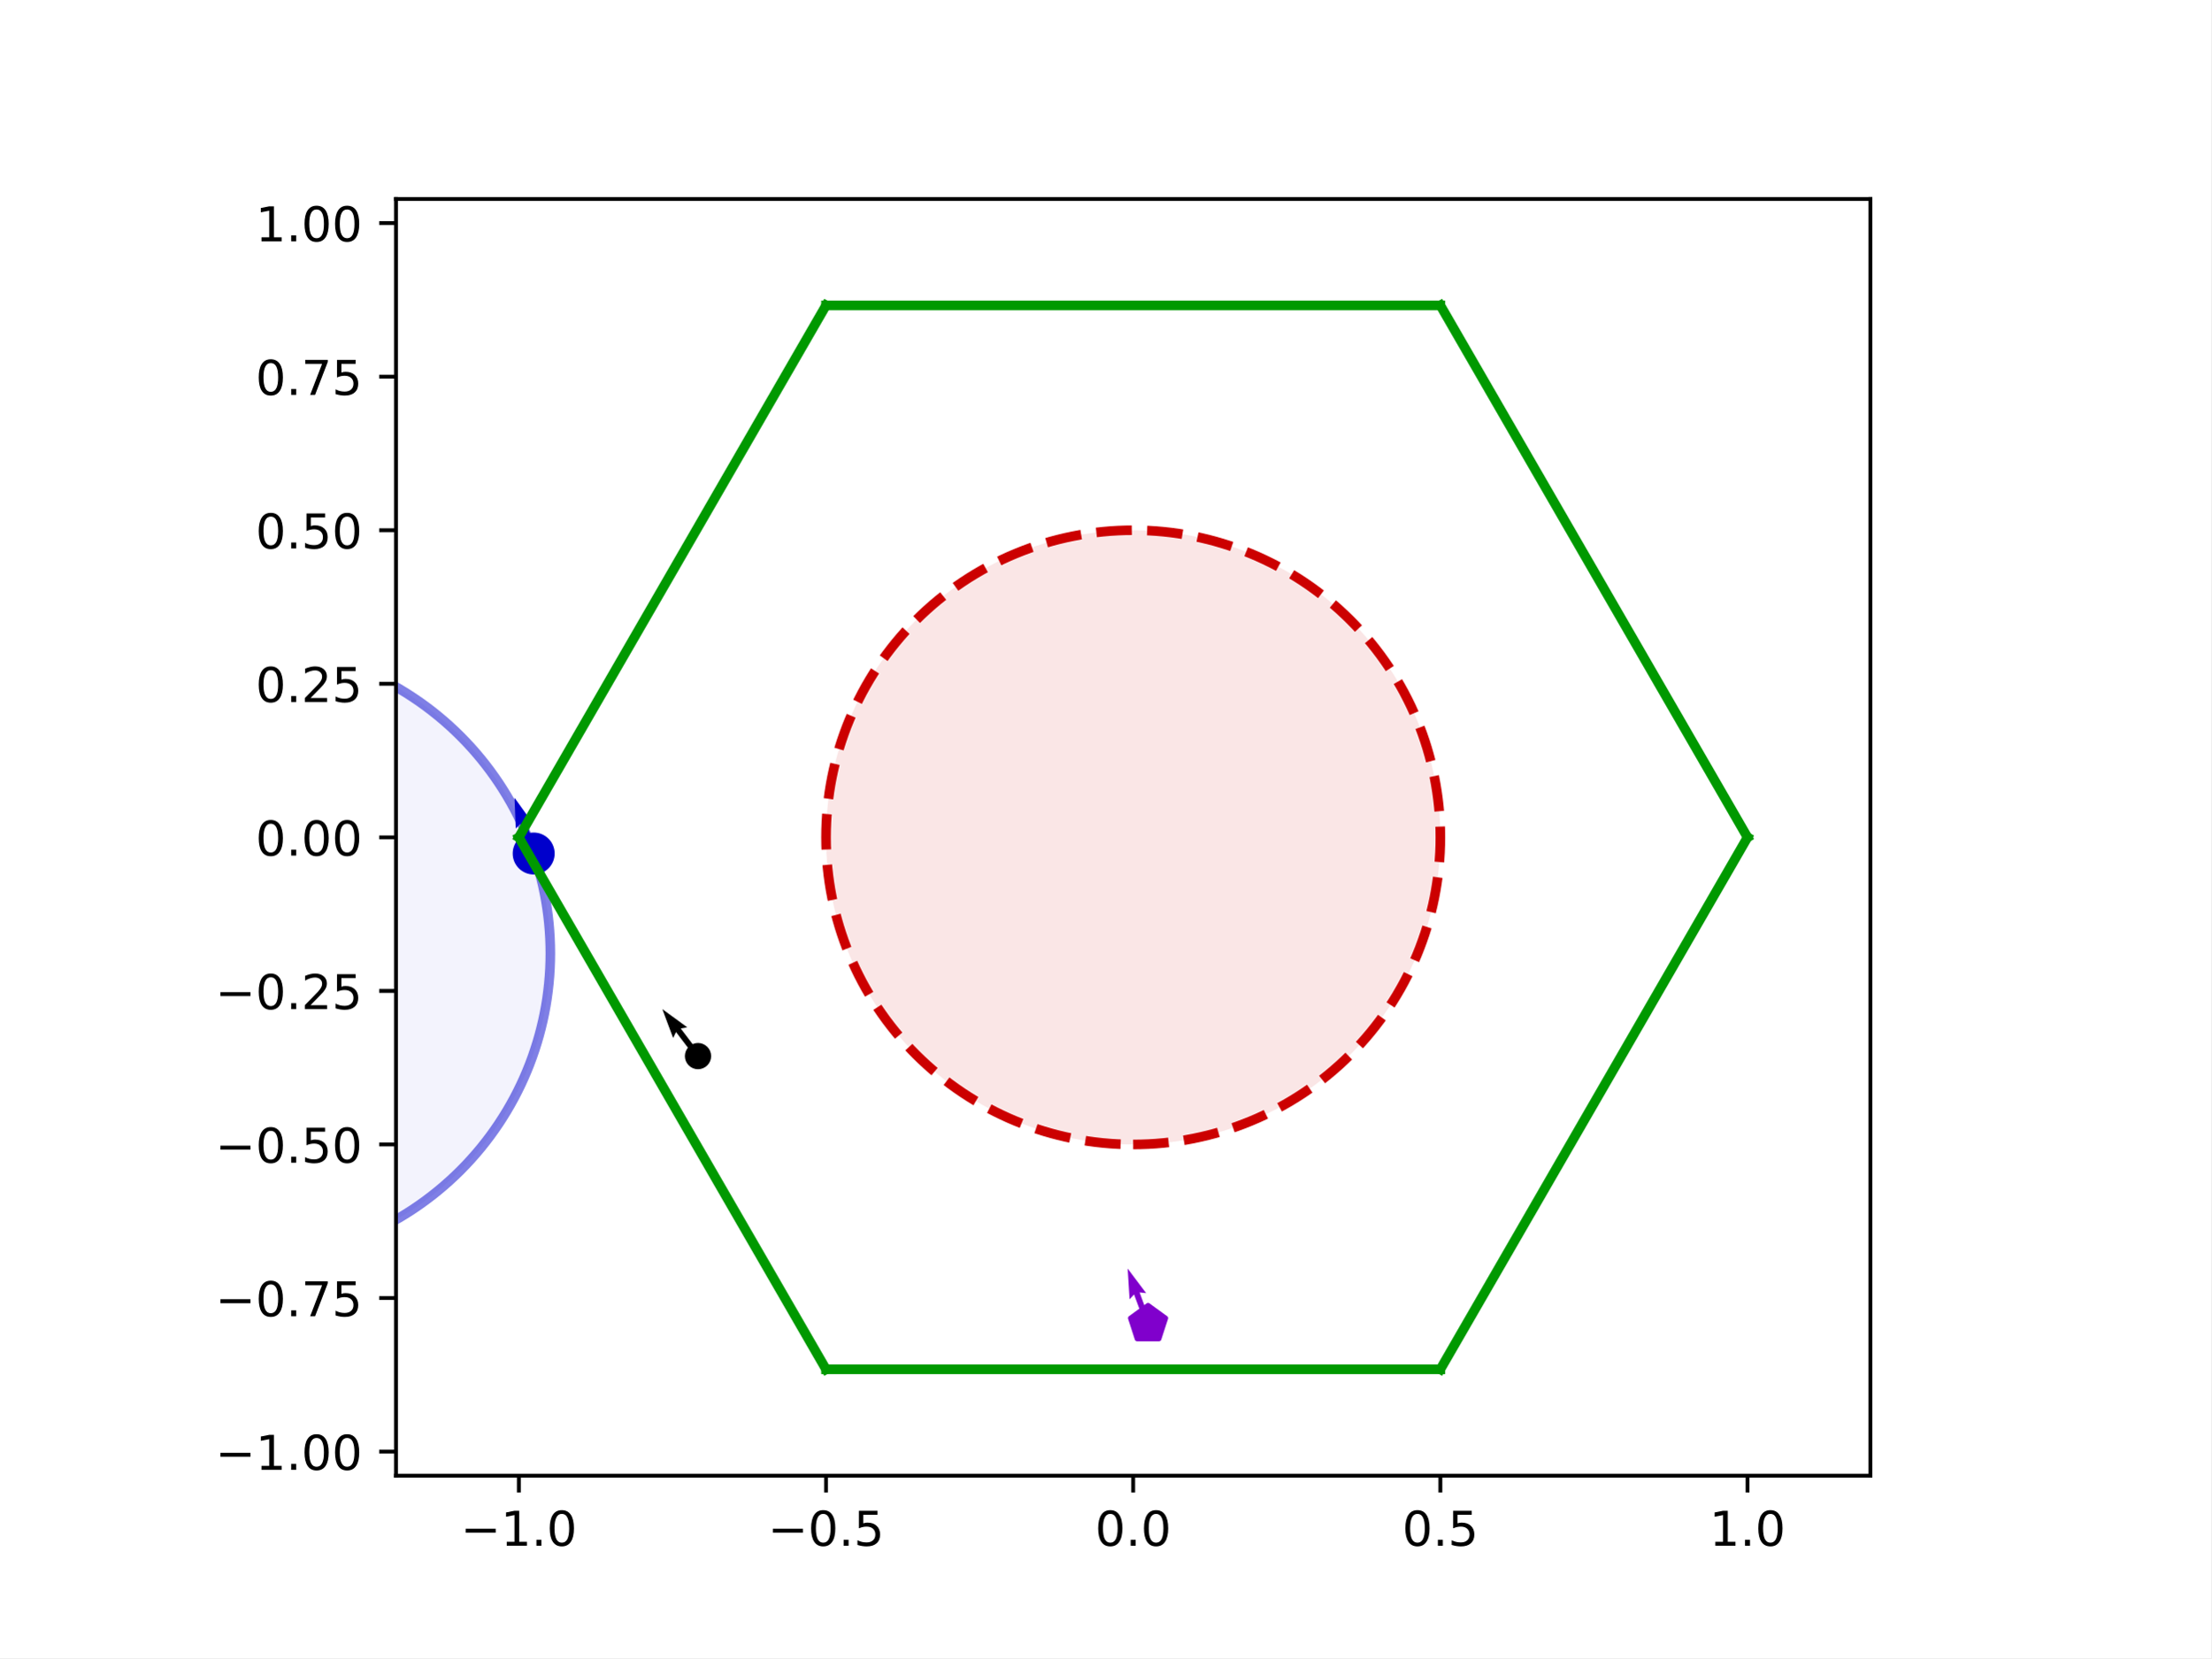
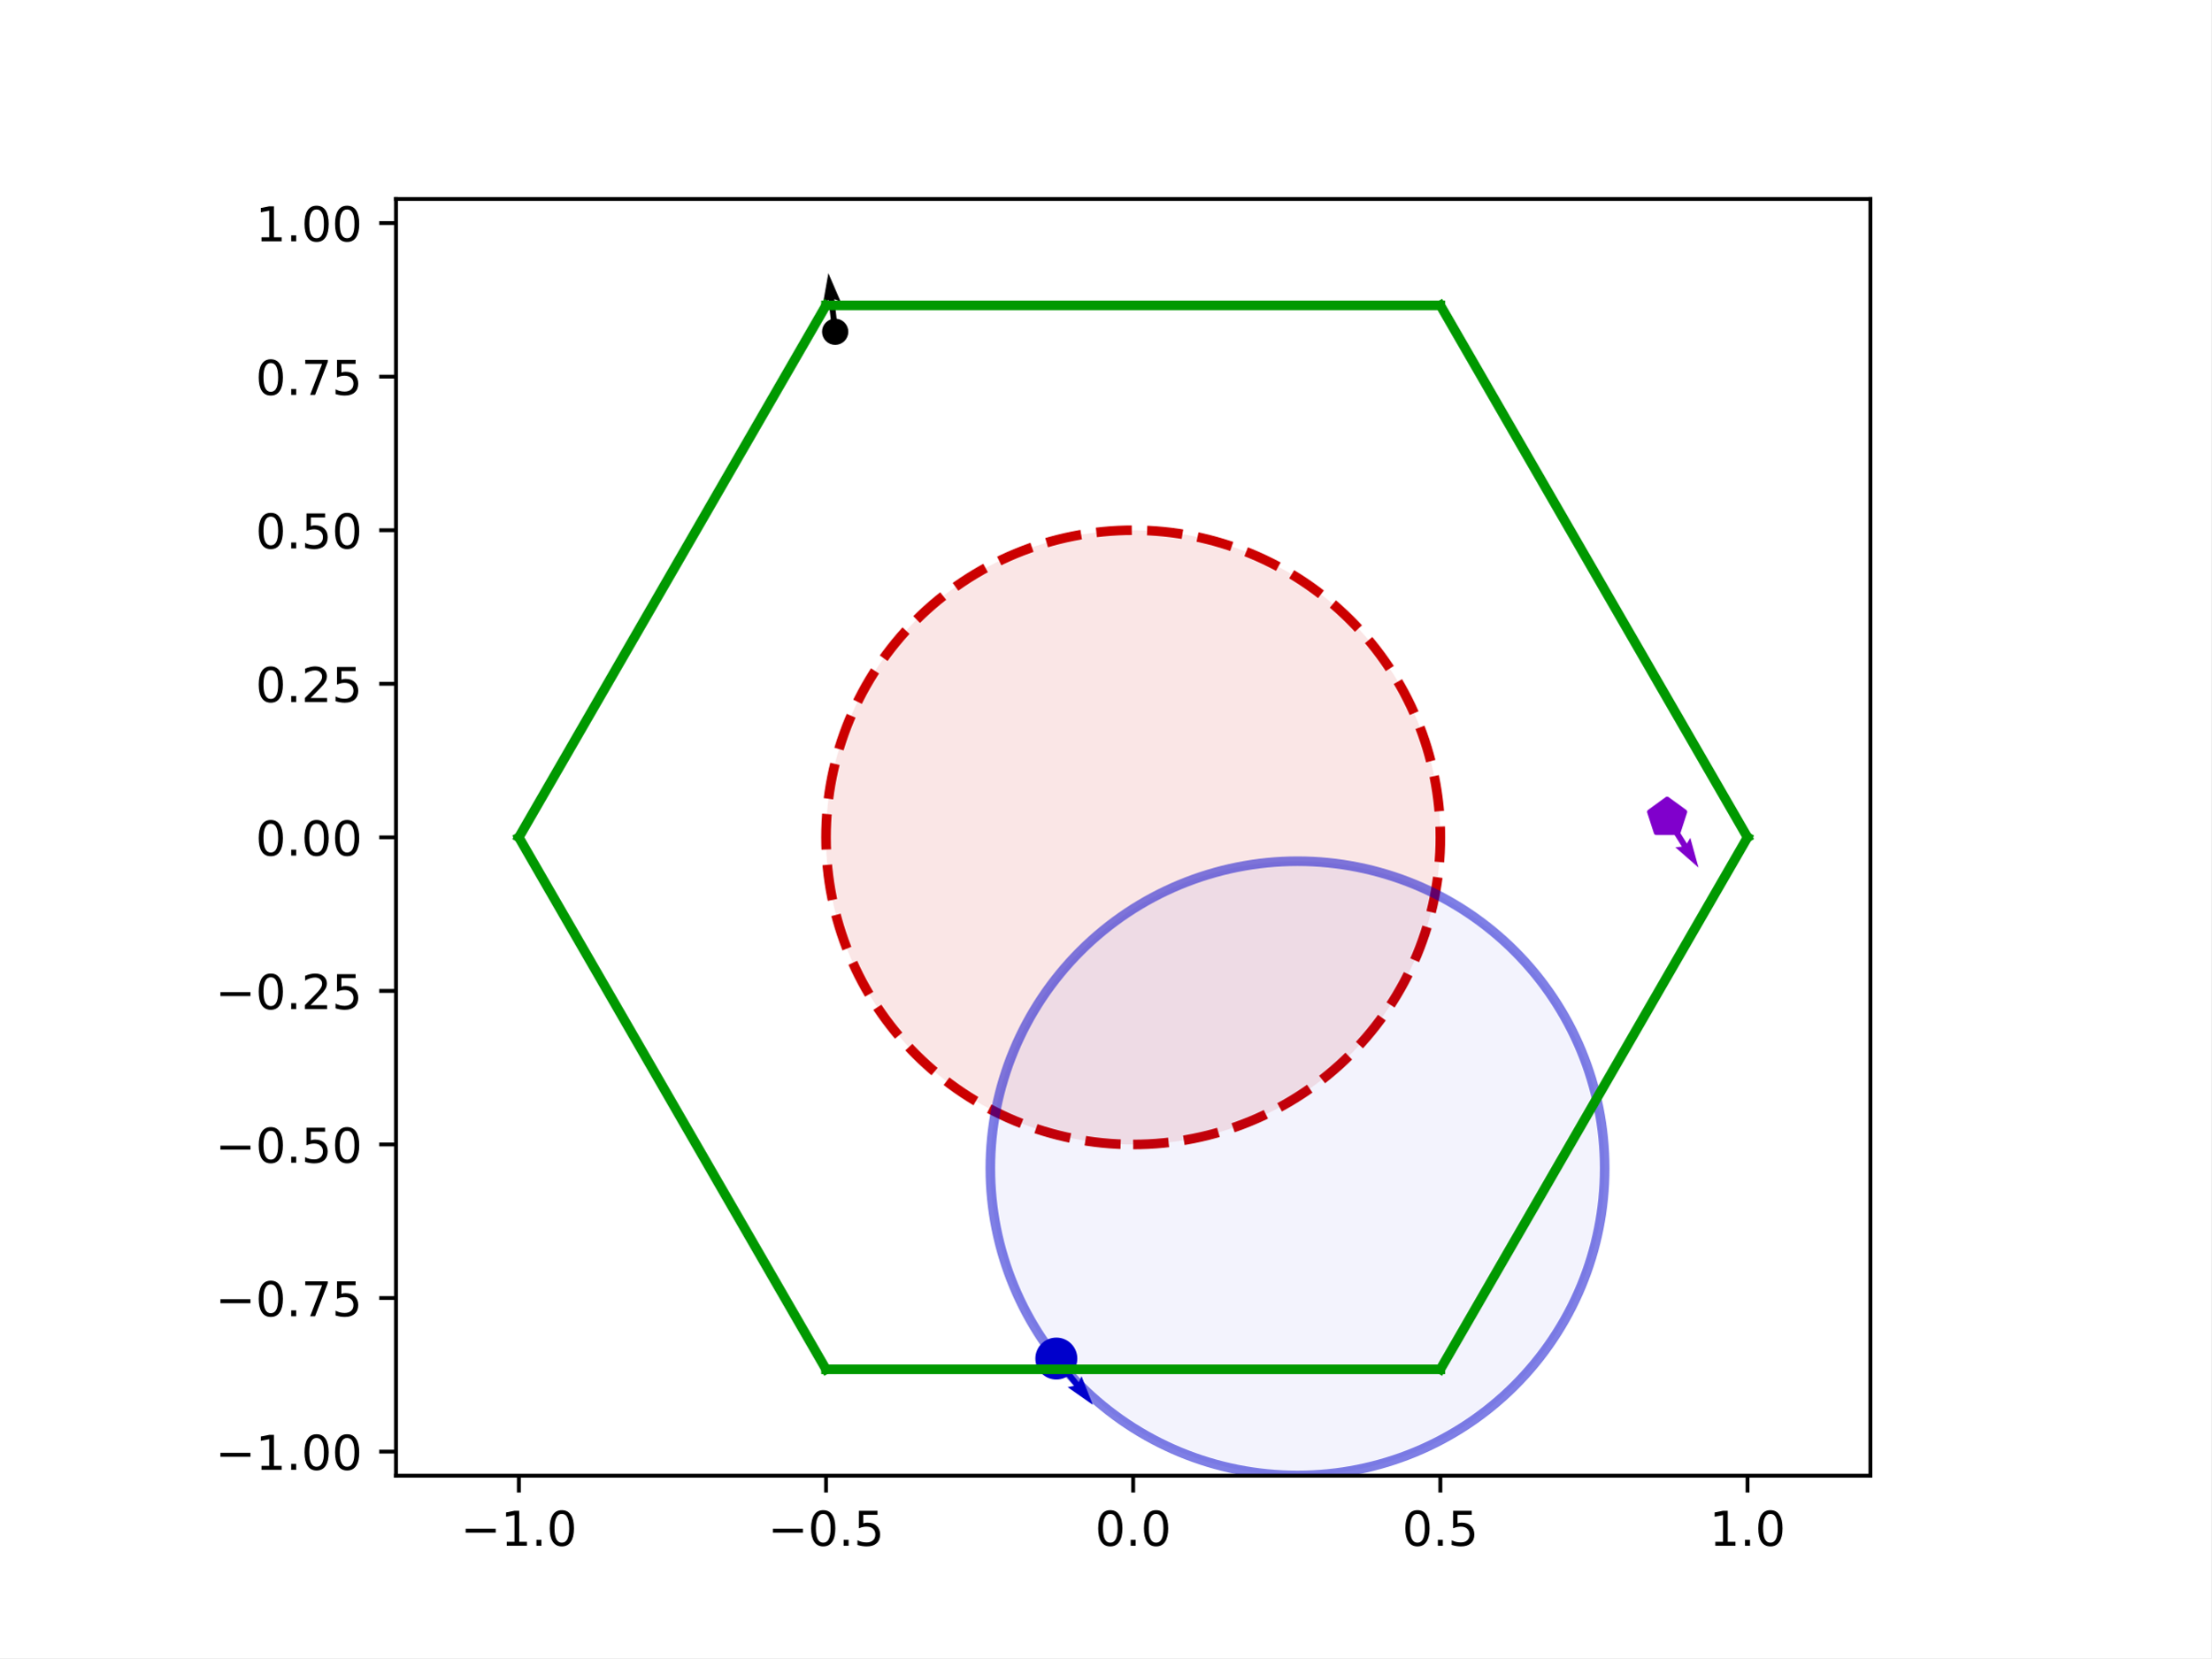
<svg xmlns="http://www.w3.org/2000/svg" xmlns:xlink="http://www.w3.org/1999/xlink" height="345.6pt" version="1.1" viewBox="0 0 460.8 345.6" width="460.8pt">
  <defs>
    <style type="text/css">
*{stroke-linecap:butt;stroke-linejoin:round;}
  </style>
  </defs>
  <g id="figure_1">
    <g id="patch_1">
      <path d="M 0 345.6  L 460.8 345.6  L 460.8 0  L 0 0  z " style="fill:#ffffff;" />
    </g>
    <g id="axes_1">
      <g id="patch_2">
        <path d="M 82.52 307.584  L 389.8 307.584  L 389.8 41.472  L 82.52 41.472  z " style="fill:#ffffff;" />
      </g>
      <g id="PathCollection_1">
        <defs>
-           <path d="M 0 2.236  C 0.593 2.236 1.162 2 1.581 1.581  C 2 1.162 2.236 0.593 2.236 0  C 2.236 -0.593 2 -1.162 1.581 -1.581  C 1.162 -2 0.593 -2.236 0 -2.236  C -0.593 -2.236 -1.162 -2 -1.581 -1.581  C -2 -1.162 -2.236 -0.593 -2.236 0  C -2.236 0.593 -2 1.162 -1.581 1.581  C -1.162 2 -0.593 2.236 0 2.236  z " id="m035259cd11" style="stroke:#000000;" />
+           <path d="M 0 2.236  C 0.593 2.236 1.162 2 1.581 1.581  C 2 1.162 2.236 0.593 2.236 0  C 2.236 -0.593 2 -1.162 1.581 -1.581  C 1.162 -2 0.593 -2.236 0 -2.236  C -0.593 -2.236 -1.162 -2 -1.581 -1.581  C -2 -1.162 -2.236 -0.593 -2.236 0  C -2.236 0.593 -2 1.162 -1.581 1.581  C -1.162 2 -0.593 2.236 0 2.236  z " id="mae7bf0c540" style="stroke:#000000;" />
        </defs>
-         <g clip-path="url(#p8e05e2d8db)">
-           <use style="stroke:#000000;" x="145.463" xlink:href="#m035259cd11" y="220.125" />
+         <g clip-path="url(#p6ec7793bcc)">
+           <use style="stroke:#000000;" x="174.05" xlink:href="#mae7bf0c540" y="69.148" />
        </g>
      </g>
      <g id="Quiver_1">
-         <path clip-path="url(#p8e05e2d8db)" d="M 144.973 220.497  L 140.884 215.114  L 140.277 216.347  L 138.028 210.337  L 143.214 214.116  L 141.863 214.37  L 145.952 219.754  L 144.973 220.497  " />
+         <path clip-path="url(#p6ec7793bcc)" d="M 173.439 69.219  L 172.66 62.504  L 171.51 63.256  L 172.632 56.939  L 175.172 62.83  L 173.881 62.362  L 174.66 69.077  L 173.439 69.219  " />
      </g>
      <g id="PathCollection_2">
        <defs>
-           <path d="M 0 -3.873  L -3.683 -1.197  L -2.276 3.133  L 2.276 3.133  L 3.683 -1.197  z " id="mb99a430d7a" style="stroke:#8000cc;" />
+           <path d="M 0 -3.873  L -3.683 -1.197  L -2.276 3.133  L 2.276 3.133  L 3.683 -1.197  z " id="m8501cc5c33" style="stroke:#8000cc;" />
        </defs>
-         <g clip-path="url(#p8e05e2d8db)">
-           <use style="fill:#8000cc;stroke:#8000cc;" x="239.257" xlink:href="#mb99a430d7a" y="275.94" />
+         <g clip-path="url(#p6ec7793bcc)">
+           <use style="fill:#8000cc;stroke:#8000cc;" x="347.438" xlink:href="#m8501cc5c33" y="170.414" />
        </g>
      </g>
      <g id="Quiver_2">
-         <path clip-path="url(#p8e05e2d8db)" d="M 238.68 276.152  L 236.343 269.809  L 235.402 270.811  L 235.007 264.407  L 238.862 269.536  L 237.496 269.384  L 239.834 275.727  L 238.68 276.152  " style="fill:#8000cc;" />
+         <path clip-path="url(#p6ec7793bcc)" d="M 347.959 170.087  L 351.553 175.813  L 352.267 174.639  L 353.973 180.824  L 349.144 176.599  L 350.512 176.466  L 346.918 170.741  L 347.959 170.087  " style="fill:#8000cc;" />
      </g>
      <g id="PathCollection_3">
        <defs>
-           <path d="M 0 3.873  C 1.027 3.873 2.012 3.465 2.739 2.739  C 3.465 2.012 3.873 1.027 3.873 0  C 3.873 -1.027 3.465 -2.012 2.739 -2.739  C 2.012 -3.465 1.027 -3.873 0 -3.873  C -1.027 -3.873 -2.012 -3.465 -2.739 -2.739  C -3.465 -2.012 -3.873 -1.027 -3.873 0  C -3.873 1.027 -3.465 2.012 -2.739 2.739  C -2.012 3.465 -1.027 3.873 0 3.873  z " id="m42a9177798" style="stroke:#0000cc;" />
+           <path d="M 0 3.873  C 1.027 3.873 2.012 3.465 2.739 2.739  C 3.465 2.012 3.873 1.027 3.873 0  C 3.873 -1.027 3.465 -2.012 2.739 -2.739  C 2.012 -3.465 1.027 -3.873 0 -3.873  C -1.027 -3.873 -2.012 -3.465 -2.739 -2.739  C -3.465 -2.012 -3.873 -1.027 -3.873 0  C -3.873 1.027 -3.465 2.012 -2.739 2.739  C -2.012 3.465 -1.027 3.873 0 3.873  z " id="m0de3a290ac" style="stroke:#0000cc;" />
        </defs>
-         <g clip-path="url(#p8e05e2d8db)">
-           <use style="fill:#0000cc;stroke:#0000cc;" x="111.217" xlink:href="#m42a9177798" y="177.898" />
+         <g clip-path="url(#p6ec7793bcc)">
+           <use style="fill:#0000cc;stroke:#0000cc;" x="220.143" xlink:href="#m0de3a290ac" y="283.165" />
        </g>
      </g>
      <g id="Quiver_3">
-         <path clip-path="url(#p8e05e2d8db)" d="M 110.636 178.098  L 108.439 171.704  L 107.476 172.685  L 107.223 166.274  L 110.964 171.487  L 109.601 171.305  L 111.798 177.698  L 110.636 178.098  " style="fill:#0000cc;" />
+         <path clip-path="url(#p6ec7793bcc)" d="M 220.625 282.785  L 224.812 288.092  L 225.396 286.849  L 227.755 292.816  L 222.501 289.132  L 223.847 288.853  L 219.66 283.546  L 220.625 282.785  " style="fill:#0000cc;" />
      </g>
      <g id="patch_3">
-         <path clip-path="url(#p8e05e2d8db)" d="M 236.16 238.545  C 253.137 238.545 269.422 231.799 281.427 219.795  C 293.431 207.79 300.177 191.505 300.177 174.528  C 300.177 157.551 293.431 141.266 281.427 129.261  C 269.422 117.257 253.137 110.511 236.16 110.511  C 219.183 110.511 202.898 117.257 190.893 129.261  C 178.889 141.266 172.143 157.551 172.143 174.528  C 172.143 191.505 178.889 207.79 190.893 219.795  C 202.898 231.799 219.183 238.545 236.16 238.545  z " style="fill:#cc0000;fill-opacity:0.1;stroke:#cc0000;stroke-dasharray:7.4,3.2;stroke-dashoffset:0;stroke-linejoin:miter;stroke-width:2;" />
+         <path clip-path="url(#p6ec7793bcc)" d="M 236.16 238.545  C 253.137 238.545 269.422 231.799 281.427 219.795  C 293.431 207.79 300.177 191.505 300.177 174.528  C 300.177 157.551 293.431 141.266 281.427 129.261  C 269.422 117.257 253.137 110.511 236.16 110.511  C 219.183 110.511 202.898 117.257 190.893 129.261  C 178.889 141.266 172.143 157.551 172.143 174.528  C 172.143 191.505 178.889 207.79 190.893 219.795  C 202.898 231.799 219.183 238.545 236.16 238.545  z " style="fill:#cc0000;fill-opacity:0.1;stroke:#cc0000;stroke-dasharray:7.4,3.2;stroke-dashoffset:0;stroke-linejoin:miter;stroke-width:2;" />
      </g>
      <g id="patch_4">
-         <path clip-path="url(#p8e05e2d8db)" d="M 50.674 262.715  C 67.651 262.715 83.935 255.97 95.94 243.965  C 107.945 231.96 114.69 215.676 114.69 198.699  C 114.69 181.721 107.945 165.437 95.94 153.432  C 83.935 141.427 67.651 134.682 50.674 134.682  C 33.696 134.682 17.412 141.427 5.407 153.432  C -6.598 165.437 -13.343 181.721 -13.343 198.699  C -13.343 215.676 -6.598 231.96 5.407 243.965  C 17.412 255.97 33.696 262.715 50.674 262.715  z " style="fill:#0000cc;fill-opacity:0.05;stroke:#0000cc;stroke-linejoin:miter;stroke-opacity:0.5;stroke-width:2;" />
+         <path clip-path="url(#p6ec7793bcc)" d="M 270.405 307.536  C 287.383 307.536 303.667 300.791 315.672 288.786  C 327.677 276.781 334.422 260.497 334.422 243.52  C 334.422 226.542 327.677 210.258 315.672 198.253  C 303.667 186.248 287.383 179.503 270.405 179.503  C 253.428 179.503 237.144 186.248 225.139 198.253  C 213.134 210.258 206.389 226.542 206.389 243.52  C 206.389 260.497 213.134 276.781 225.139 288.786  C 237.144 300.791 253.428 307.536 270.405 307.536  z " style="fill:#0000cc;fill-opacity:0.05;stroke:#0000cc;stroke-linejoin:miter;stroke-opacity:0.5;stroke-width:2;" />
      </g>
      <g id="matplotlib.axis_1">
        <g id="xtick_1">
          <g id="line2d_1">
            <defs>
-               <path d="M 0 0  L 0 3.5  " id="m2a856f93ed" style="stroke:#000000;stroke-width:0.8;" />
-             </defs>
-             <g>
-               <use style="stroke:#000000;stroke-width:0.8;" x="108.127" xlink:href="#m2a856f93ed" y="307.584" />
+               <path d="M 0 0  L 0 3.5  " id="m3b3a093897" style="stroke:#000000;stroke-width:0.8;" />
+             </defs>
+             <g>
+               <use style="stroke:#000000;stroke-width:0.8;" x="108.127" xlink:href="#m3b3a093897" y="307.584" />
            </g>
          </g>
          <g id="text_1">
            <defs>
              <path d="M 10.594 35.5  L 73.188 35.5  L 73.188 27.203  L 10.594 27.203  z " id="DejaVuSans-8722" />
              <path d="M 12.406 8.297  L 28.516 8.297  L 28.516 63.922  L 10.984 60.406  L 10.984 69.391  L 28.422 72.906  L 38.281 72.906  L 38.281 8.297  L 54.391 8.297  L 54.391 0  L 12.406 0  z " id="DejaVuSans-49" />
              <path d="M 10.688 12.406  L 21 12.406  L 21 0  L 10.688 0  z " id="DejaVuSans-46" />
              <path d="M 31.781 66.406  Q 24.172 66.406 20.328 58.906  Q 16.5 51.422 16.5 36.375  Q 16.5 21.391 20.328 13.891  Q 24.172 6.391 31.781 6.391  Q 39.453 6.391 43.281 13.891  Q 47.125 21.391 47.125 36.375  Q 47.125 51.422 43.281 58.906  Q 39.453 66.406 31.781 66.406  z M 31.781 74.219  Q 44.047 74.219 50.516 64.516  Q 56.984 54.828 56.984 36.375  Q 56.984 17.969 50.516 8.266  Q 44.047 -1.422 31.781 -1.422  Q 19.531 -1.422 13.062 8.266  Q 6.594 17.969 6.594 36.375  Q 6.594 54.828 13.062 64.516  Q 19.531 74.219 31.781 74.219  z " id="DejaVuSans-48" />
            </defs>
            <g transform="translate(95.9854 322.1824)scale(0.1 -0.1)">
              <use xlink:href="#DejaVuSans-8722" />
              <use x="83.789" xlink:href="#DejaVuSans-49" />
              <use x="147.412" xlink:href="#DejaVuSans-46" />
              <use x="179.199" xlink:href="#DejaVuSans-48" />
            </g>
          </g>
        </g>
        <g id="xtick_2">
          <g id="line2d_2">
            <g>
-               <use style="stroke:#000000;stroke-width:0.8;" x="172.143" xlink:href="#m2a856f93ed" y="307.584" />
+               <use style="stroke:#000000;stroke-width:0.8;" x="172.143" xlink:href="#m3b3a093897" y="307.584" />
            </g>
          </g>
          <g id="text_2">
            <defs>
              <path d="M 10.797 72.906  L 49.516 72.906  L 49.516 64.594  L 19.828 64.594  L 19.828 46.734  Q 21.969 47.469 24.109 47.828  Q 26.266 48.188 28.422 48.188  Q 40.625 48.188 47.75 41.5  Q 54.891 34.812 54.891 23.391  Q 54.891 11.625 47.562 5.094  Q 40.234 -1.422 26.906 -1.422  Q 22.312 -1.422 17.547 -0.641  Q 12.797 0.141 7.719 1.703  L 7.719 11.625  Q 12.109 9.234 16.797 8.062  Q 21.484 6.891 26.703 6.891  Q 35.156 6.891 40.078 11.328  Q 45.016 15.766 45.016 23.391  Q 45.016 31 40.078 35.438  Q 35.156 39.891 26.703 39.891  Q 22.75 39.891 18.812 39.016  Q 14.891 38.141 10.797 36.281  z " id="DejaVuSans-53" />
            </defs>
            <g transform="translate(160.002 322.1824)scale(0.1 -0.1)">
              <use xlink:href="#DejaVuSans-8722" />
              <use x="83.789" xlink:href="#DejaVuSans-48" />
              <use x="147.412" xlink:href="#DejaVuSans-46" />
              <use x="179.199" xlink:href="#DejaVuSans-53" />
            </g>
          </g>
        </g>
        <g id="xtick_3">
          <g id="line2d_3">
            <g>
-               <use style="stroke:#000000;stroke-width:0.8;" x="236.16" xlink:href="#m2a856f93ed" y="307.584" />
+               <use style="stroke:#000000;stroke-width:0.8;" x="236.16" xlink:href="#m3b3a093897" y="307.584" />
            </g>
          </g>
          <g id="text_3">
            <g transform="translate(228.2084 322.1824)scale(0.1 -0.1)">
              <use xlink:href="#DejaVuSans-48" />
              <use x="63.623" xlink:href="#DejaVuSans-46" />
              <use x="95.41" xlink:href="#DejaVuSans-48" />
            </g>
          </g>
        </g>
        <g id="xtick_4">
          <g id="line2d_4">
            <g>
-               <use style="stroke:#000000;stroke-width:0.8;" x="300.177" xlink:href="#m2a856f93ed" y="307.584" />
+               <use style="stroke:#000000;stroke-width:0.8;" x="300.177" xlink:href="#m3b3a093897" y="307.584" />
            </g>
          </g>
          <g id="text_4">
            <g transform="translate(292.225 322.1824)scale(0.1 -0.1)">
              <use xlink:href="#DejaVuSans-48" />
              <use x="63.623" xlink:href="#DejaVuSans-46" />
              <use x="95.41" xlink:href="#DejaVuSans-53" />
            </g>
          </g>
        </g>
        <g id="xtick_5">
          <g id="line2d_5">
            <g>
-               <use style="stroke:#000000;stroke-width:0.8;" x="364.193" xlink:href="#m2a856f93ed" y="307.584" />
+               <use style="stroke:#000000;stroke-width:0.8;" x="364.193" xlink:href="#m3b3a093897" y="307.584" />
            </g>
          </g>
          <g id="text_5">
            <g transform="translate(356.2416 322.1824)scale(0.1 -0.1)">
              <use xlink:href="#DejaVuSans-49" />
              <use x="63.623" xlink:href="#DejaVuSans-46" />
              <use x="95.41" xlink:href="#DejaVuSans-48" />
            </g>
          </g>
        </g>
      </g>
      <g id="matplotlib.axis_2">
        <g id="ytick_1">
          <g id="line2d_6">
            <defs>
-               <path d="M 0 0  L -3.5 0  " id="m00626feb62" style="stroke:#000000;stroke-width:0.8;" />
-             </defs>
-             <g>
-               <use style="stroke:#000000;stroke-width:0.8;" x="82.52" xlink:href="#m00626feb62" y="302.561" />
+               <path d="M 0 0  L -3.5 0  " id="m665b537219" style="stroke:#000000;stroke-width:0.8;" />
+             </defs>
+             <g>
+               <use style="stroke:#000000;stroke-width:0.8;" x="82.52" xlink:href="#m665b537219" y="302.561" />
            </g>
          </g>
          <g id="text_6">
            <g transform="translate(44.87485 306.3604)scale(0.1 -0.1)">
              <use xlink:href="#DejaVuSans-8722" />
              <use x="83.789" xlink:href="#DejaVuSans-49" />
              <use x="147.412" xlink:href="#DejaVuSans-46" />
              <use x="179.199" xlink:href="#DejaVuSans-48" />
              <use x="242.822" xlink:href="#DejaVuSans-48" />
            </g>
          </g>
        </g>
        <g id="ytick_2">
          <g id="line2d_7">
            <g>
-               <use style="stroke:#000000;stroke-width:0.8;" x="82.52" xlink:href="#m00626feb62" y="270.553" />
+               <use style="stroke:#000000;stroke-width:0.8;" x="82.52" xlink:href="#m665b537219" y="270.553" />
            </g>
          </g>
          <g id="text_7">
            <defs>
              <path d="M 8.203 72.906  L 55.078 72.906  L 55.078 68.703  L 28.609 0  L 18.312 0  L 43.219 64.594  L 8.203 64.594  z " id="DejaVuSans-55" />
            </defs>
            <g transform="translate(44.87485 274.3521)scale(0.1 -0.1)">
              <use xlink:href="#DejaVuSans-8722" />
              <use x="83.789" xlink:href="#DejaVuSans-48" />
              <use x="147.412" xlink:href="#DejaVuSans-46" />
              <use x="179.199" xlink:href="#DejaVuSans-55" />
              <use x="242.822" xlink:href="#DejaVuSans-53" />
            </g>
          </g>
        </g>
        <g id="ytick_3">
          <g id="line2d_8">
            <g>
-               <use style="stroke:#000000;stroke-width:0.8;" x="82.52" xlink:href="#m00626feb62" y="238.545" />
+               <use style="stroke:#000000;stroke-width:0.8;" x="82.52" xlink:href="#m665b537219" y="238.545" />
            </g>
          </g>
          <g id="text_8">
            <g transform="translate(44.87485 242.3438)scale(0.1 -0.1)">
              <use xlink:href="#DejaVuSans-8722" />
              <use x="83.789" xlink:href="#DejaVuSans-48" />
              <use x="147.412" xlink:href="#DejaVuSans-46" />
              <use x="179.199" xlink:href="#DejaVuSans-53" />
              <use x="242.822" xlink:href="#DejaVuSans-48" />
            </g>
          </g>
        </g>
        <g id="ytick_4">
          <g id="line2d_9">
            <g>
-               <use style="stroke:#000000;stroke-width:0.8;" x="82.52" xlink:href="#m00626feb62" y="206.536" />
+               <use style="stroke:#000000;stroke-width:0.8;" x="82.52" xlink:href="#m665b537219" y="206.536" />
            </g>
          </g>
          <g id="text_9">
            <defs>
              <path d="M 19.188 8.297  L 53.609 8.297  L 53.609 0  L 7.328 0  L 7.328 8.297  Q 12.938 14.109 22.625 23.891  Q 32.328 33.688 34.812 36.531  Q 39.547 41.844 41.422 45.531  Q 43.312 49.219 43.312 52.781  Q 43.312 58.594 39.234 62.25  Q 35.156 65.922 28.609 65.922  Q 23.969 65.922 18.812 64.312  Q 13.672 62.703 7.812 59.422  L 7.812 69.391  Q 13.766 71.781 18.938 73  Q 24.125 74.219 28.422 74.219  Q 39.75 74.219 46.484 68.547  Q 53.219 62.891 53.219 53.422  Q 53.219 48.922 51.531 44.891  Q 49.859 40.875 45.406 35.406  Q 44.188 33.984 37.641 27.219  Q 31.109 20.453 19.188 8.297  z " id="DejaVuSans-50" />
            </defs>
            <g transform="translate(44.87485 210.3355)scale(0.1 -0.1)">
              <use xlink:href="#DejaVuSans-8722" />
              <use x="83.789" xlink:href="#DejaVuSans-48" />
              <use x="147.412" xlink:href="#DejaVuSans-46" />
              <use x="179.199" xlink:href="#DejaVuSans-50" />
              <use x="242.822" xlink:href="#DejaVuSans-53" />
            </g>
          </g>
        </g>
        <g id="ytick_5">
          <g id="line2d_10">
            <g>
-               <use style="stroke:#000000;stroke-width:0.8;" x="82.52" xlink:href="#m00626feb62" y="174.528" />
+               <use style="stroke:#000000;stroke-width:0.8;" x="82.52" xlink:href="#m665b537219" y="174.528" />
            </g>
          </g>
          <g id="text_10">
            <g transform="translate(53.25454 178.3272)scale(0.1 -0.1)">
              <use xlink:href="#DejaVuSans-48" />
              <use x="63.623" xlink:href="#DejaVuSans-46" />
              <use x="95.41" xlink:href="#DejaVuSans-48" />
              <use x="159.033" xlink:href="#DejaVuSans-48" />
            </g>
          </g>
        </g>
        <g id="ytick_6">
          <g id="line2d_11">
            <g>
-               <use style="stroke:#000000;stroke-width:0.8;" x="82.52" xlink:href="#m00626feb62" y="142.52" />
+               <use style="stroke:#000000;stroke-width:0.8;" x="82.52" xlink:href="#m665b537219" y="142.52" />
            </g>
          </g>
          <g id="text_11">
            <g transform="translate(53.25454 146.3189)scale(0.1 -0.1)">
              <use xlink:href="#DejaVuSans-48" />
              <use x="63.623" xlink:href="#DejaVuSans-46" />
              <use x="95.41" xlink:href="#DejaVuSans-50" />
              <use x="159.033" xlink:href="#DejaVuSans-53" />
            </g>
          </g>
        </g>
        <g id="ytick_7">
          <g id="line2d_12">
            <g>
-               <use style="stroke:#000000;stroke-width:0.8;" x="82.52" xlink:href="#m00626feb62" y="110.511" />
+               <use style="stroke:#000000;stroke-width:0.8;" x="82.52" xlink:href="#m665b537219" y="110.511" />
            </g>
          </g>
          <g id="text_12">
            <g transform="translate(53.25454 114.3106)scale(0.1 -0.1)">
              <use xlink:href="#DejaVuSans-48" />
              <use x="63.623" xlink:href="#DejaVuSans-46" />
              <use x="95.41" xlink:href="#DejaVuSans-53" />
              <use x="159.033" xlink:href="#DejaVuSans-48" />
            </g>
          </g>
        </g>
        <g id="ytick_8">
          <g id="line2d_13">
            <g>
-               <use style="stroke:#000000;stroke-width:0.8;" x="82.52" xlink:href="#m00626feb62" y="78.503" />
+               <use style="stroke:#000000;stroke-width:0.8;" x="82.52" xlink:href="#m665b537219" y="78.503" />
            </g>
          </g>
          <g id="text_13">
            <g transform="translate(53.25454 82.30232)scale(0.1 -0.1)">
              <use xlink:href="#DejaVuSans-48" />
              <use x="63.623" xlink:href="#DejaVuSans-46" />
              <use x="95.41" xlink:href="#DejaVuSans-55" />
              <use x="159.033" xlink:href="#DejaVuSans-53" />
            </g>
          </g>
        </g>
        <g id="ytick_9">
          <g id="line2d_14">
            <g>
-               <use style="stroke:#000000;stroke-width:0.8;" x="82.52" xlink:href="#m00626feb62" y="46.495" />
+               <use style="stroke:#000000;stroke-width:0.8;" x="82.52" xlink:href="#m665b537219" y="46.495" />
            </g>
          </g>
          <g id="text_14">
            <g transform="translate(53.25454 50.29402)scale(0.1 -0.1)">
              <use xlink:href="#DejaVuSans-49" />
              <use x="63.623" xlink:href="#DejaVuSans-46" />
              <use x="95.41" xlink:href="#DejaVuSans-48" />
              <use x="159.033" xlink:href="#DejaVuSans-48" />
            </g>
          </g>
        </g>
      </g>
      <g id="line2d_15">
-         <path clip-path="url(#p8e05e2d8db)" d="M 300.177 63.648  L 172.143 63.648  " style="fill:none;stroke:#009900;stroke-linecap:square;stroke-width:2;" />
+         <path clip-path="url(#p6ec7793bcc)" d="M 300.177 63.648  L 172.143 63.648  " style="fill:none;stroke:#009900;stroke-linecap:square;stroke-width:2;" />
      </g>
      <g id="line2d_16">
-         <path clip-path="url(#p8e05e2d8db)" d="M 172.143 63.648  L 108.127 174.528  " style="fill:none;stroke:#009900;stroke-linecap:square;stroke-width:2;" />
+         <path clip-path="url(#p6ec7793bcc)" d="M 172.143 63.648  L 108.127 174.528  " style="fill:none;stroke:#009900;stroke-linecap:square;stroke-width:2;" />
      </g>
      <g id="line2d_17">
-         <path clip-path="url(#p8e05e2d8db)" d="M 108.127 174.528  L 172.143 285.408  " style="fill:none;stroke:#009900;stroke-linecap:square;stroke-width:2;" />
+         <path clip-path="url(#p6ec7793bcc)" d="M 108.127 174.528  L 172.143 285.408  " style="fill:none;stroke:#009900;stroke-linecap:square;stroke-width:2;" />
      </g>
      <g id="line2d_18">
-         <path clip-path="url(#p8e05e2d8db)" d="M 172.143 285.408  L 300.177 285.408  " style="fill:none;stroke:#009900;stroke-linecap:square;stroke-width:2;" />
+         <path clip-path="url(#p6ec7793bcc)" d="M 172.143 285.408  L 300.177 285.408  " style="fill:none;stroke:#009900;stroke-linecap:square;stroke-width:2;" />
      </g>
      <g id="line2d_19">
-         <path clip-path="url(#p8e05e2d8db)" d="M 300.177 285.408  L 364.193 174.528  " style="fill:none;stroke:#009900;stroke-linecap:square;stroke-width:2;" />
+         <path clip-path="url(#p6ec7793bcc)" d="M 300.177 285.408  L 364.193 174.528  " style="fill:none;stroke:#009900;stroke-linecap:square;stroke-width:2;" />
      </g>
      <g id="line2d_20">
-         <path clip-path="url(#p8e05e2d8db)" d="M 364.193 174.528  L 300.177 63.648  " style="fill:none;stroke:#009900;stroke-linecap:square;stroke-width:2;" />
+         <path clip-path="url(#p6ec7793bcc)" d="M 364.193 174.528  L 300.177 63.648  " style="fill:none;stroke:#009900;stroke-linecap:square;stroke-width:2;" />
      </g>
      <g id="patch_5">
        <path d="M 82.52 307.584  L 82.52 41.472  " style="fill:none;stroke:#000000;stroke-linecap:square;stroke-linejoin:miter;stroke-width:0.8;" />
      </g>
      <g id="patch_6">
        <path d="M 389.8 307.584  L 389.8 41.472  " style="fill:none;stroke:#000000;stroke-linecap:square;stroke-linejoin:miter;stroke-width:0.8;" />
      </g>
      <g id="patch_7">
        <path d="M 82.52 307.584  L 389.8 307.584  " style="fill:none;stroke:#000000;stroke-linecap:square;stroke-linejoin:miter;stroke-width:0.8;" />
      </g>
      <g id="patch_8">
        <path d="M 82.52 41.472  L 389.8 41.472  " style="fill:none;stroke:#000000;stroke-linecap:square;stroke-linejoin:miter;stroke-width:0.8;" />
      </g>
    </g>
  </g>
  <defs>
-     <clipPath id="p8e05e2d8db">
+     <clipPath id="p6ec7793bcc">
      <rect height="266.112" width="307.28" x="82.52" y="41.472" />
    </clipPath>
  </defs>
</svg>
